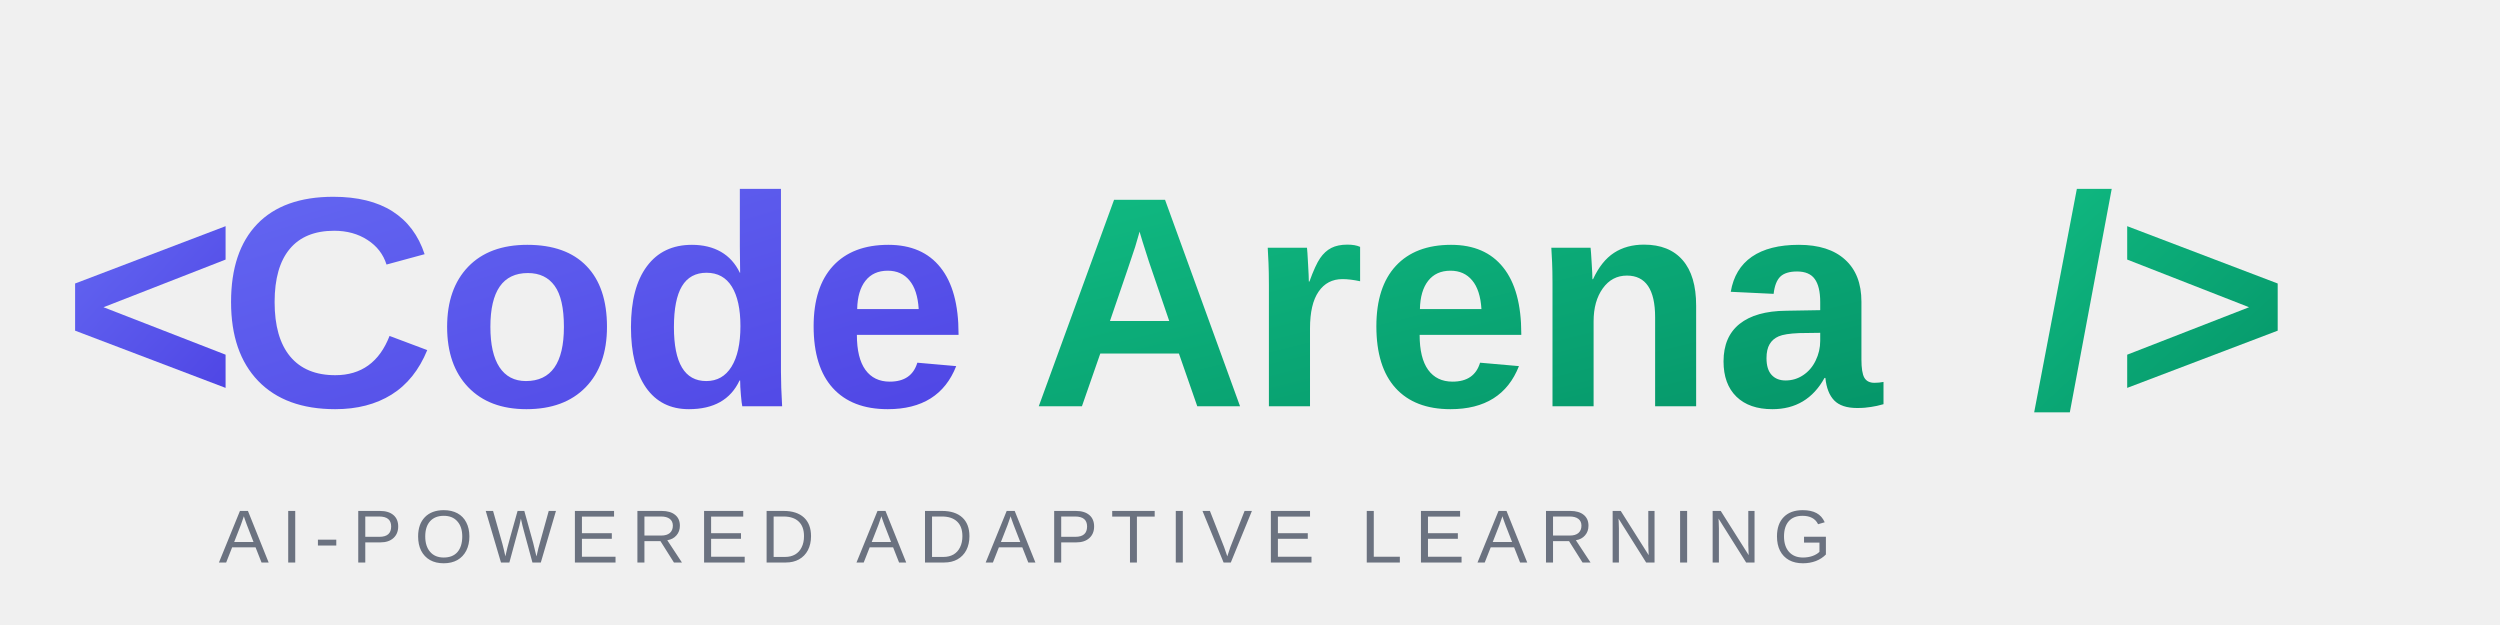
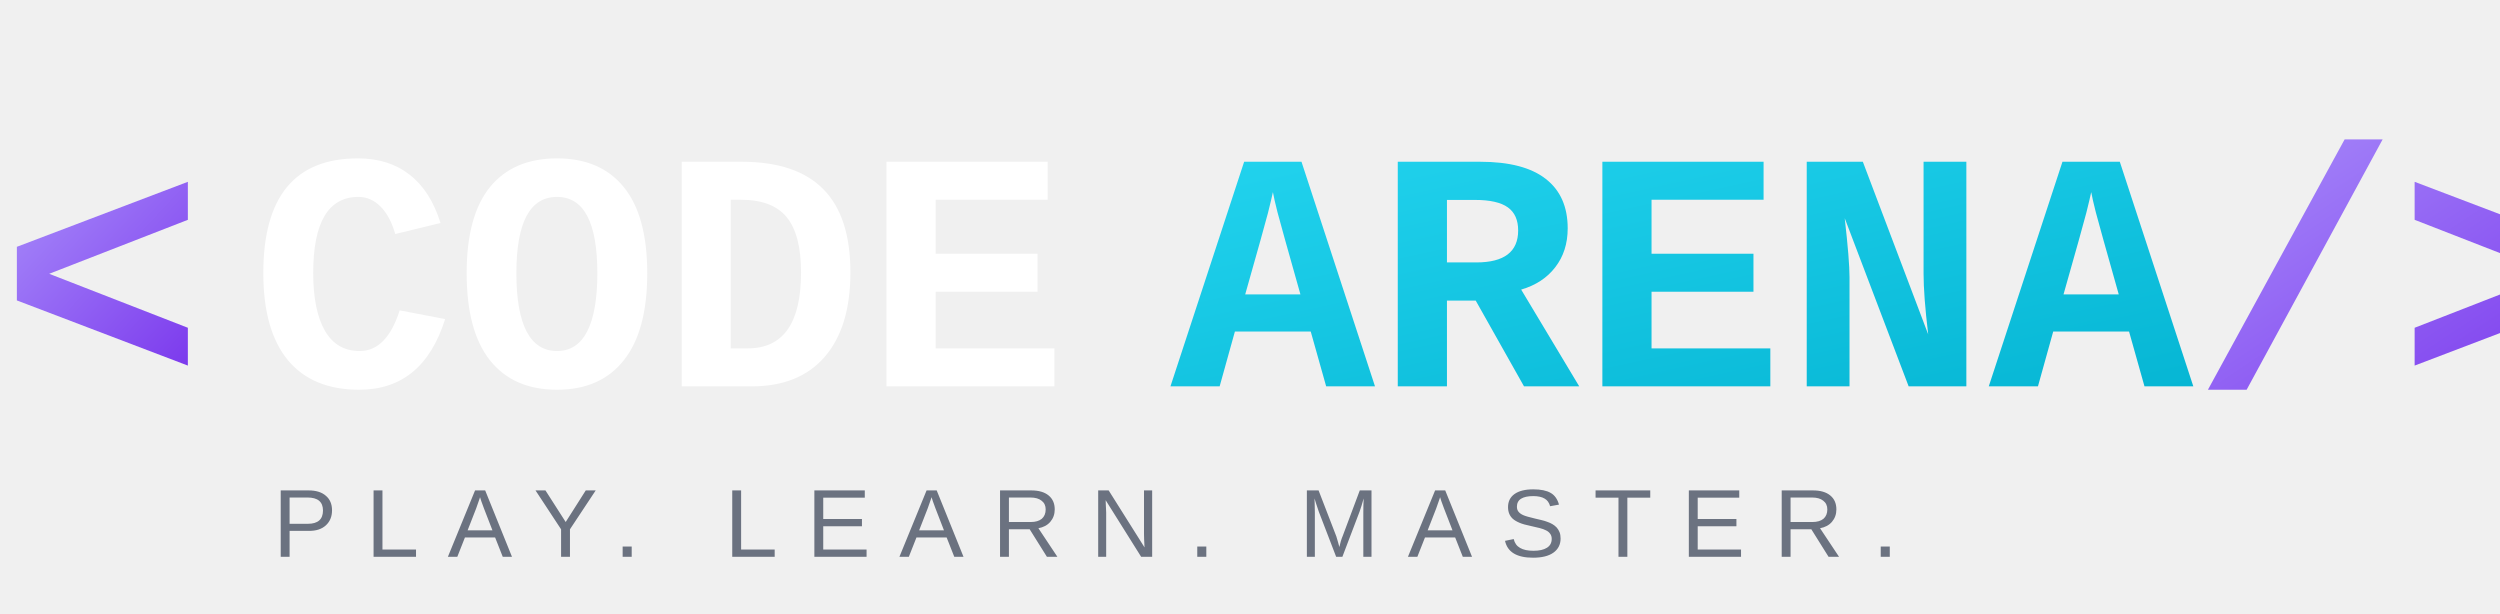
- <svg xmlns="http://www.w3.org/2000/svg" viewBox="0 0 400 100">
+ <svg xmlns="http://www.w3.org/2000/svg" viewBox="0 0 220 54">
  <defs>
-     <linearGradient id="codeGradient" x1="0%" y1="0%" x2="100%" y2="100%">
-       <stop offset="0%" style="stop-color:#6366f1" />
-       <stop offset="100%" style="stop-color:#4f46e5" />
+     <linearGradient id="bracketGrad" x1="0%" y1="0%" x2="100%" y2="100%">
+       <stop offset="0%" style="stop-color:#a78bfa" />
+       <stop offset="100%" style="stop-color:#7c3aed" />
    </linearGradient>
-     <linearGradient id="arenaGradient" x1="0%" y1="0%" x2="100%" y2="100%">
-       <stop offset="0%" style="stop-color:#10b981" />
-       <stop offset="100%" style="stop-color:#059669" />
+     <linearGradient id="arenaGrad" x1="0%" y1="0%" x2="100%" y2="100%">
+       <stop offset="0%" style="stop-color:#22d3ee" />
+       <stop offset="100%" style="stop-color:#06b6d4" />
    </linearGradient>
  </defs>
-   <text x="10" y="65" font-family="'Segoe UI', Arial, sans-serif" font-size="48" font-weight="700" fill="url(#codeGradient)">
-     &lt;
-   </text>
-   <text x="35" y="65" font-family="'Segoe UI', Arial, sans-serif" font-size="48" font-weight="700" fill="url(#codeGradient)">
-     Code
-   </text>
-   <text x="165" y="65" font-family="'Segoe UI', Arial, sans-serif" font-size="48" font-weight="700" fill="url(#arenaGradient)">
-     Arena
-   </text>
-   <text x="325" y="65" font-family="'Segoe UI', Arial, sans-serif" font-size="48" font-weight="700" fill="url(#arenaGradient)">
-     /&gt;
-   </text>
-   <text x="35" y="90" font-family="'Segoe UI', Arial, sans-serif" font-size="12" fill="#6b7280" letter-spacing="2">
-     AI-POWERED ADAPTIVE LEARNING
-   </text>
+   <text x="0" y="34" font-family="'Courier New', Courier, monospace" font-size="30" font-weight="900" fill="url(#bracketGrad)">&lt;</text>
+   <text x="22" y="34" font-family="'Courier New', Courier, monospace" font-size="30" font-weight="900" fill="#ffffff">CODE</text>
+   <text x="103" y="34" font-family="'Courier New', Courier, monospace" font-size="30" font-weight="900" fill="url(#arenaGrad)">ARENA</text>
+   <text x="193" y="34" font-family="'Courier New', Courier, monospace" font-size="30" font-weight="900" fill="url(#bracketGrad)">/&gt;</text>
+   <text x="24" y="49" font-family="'Segoe UI', Arial, sans-serif" font-size="8.5" font-weight="500" fill="#6b7280" letter-spacing="2.5">PLAY. LEARN. MASTER.</text>
</svg>
